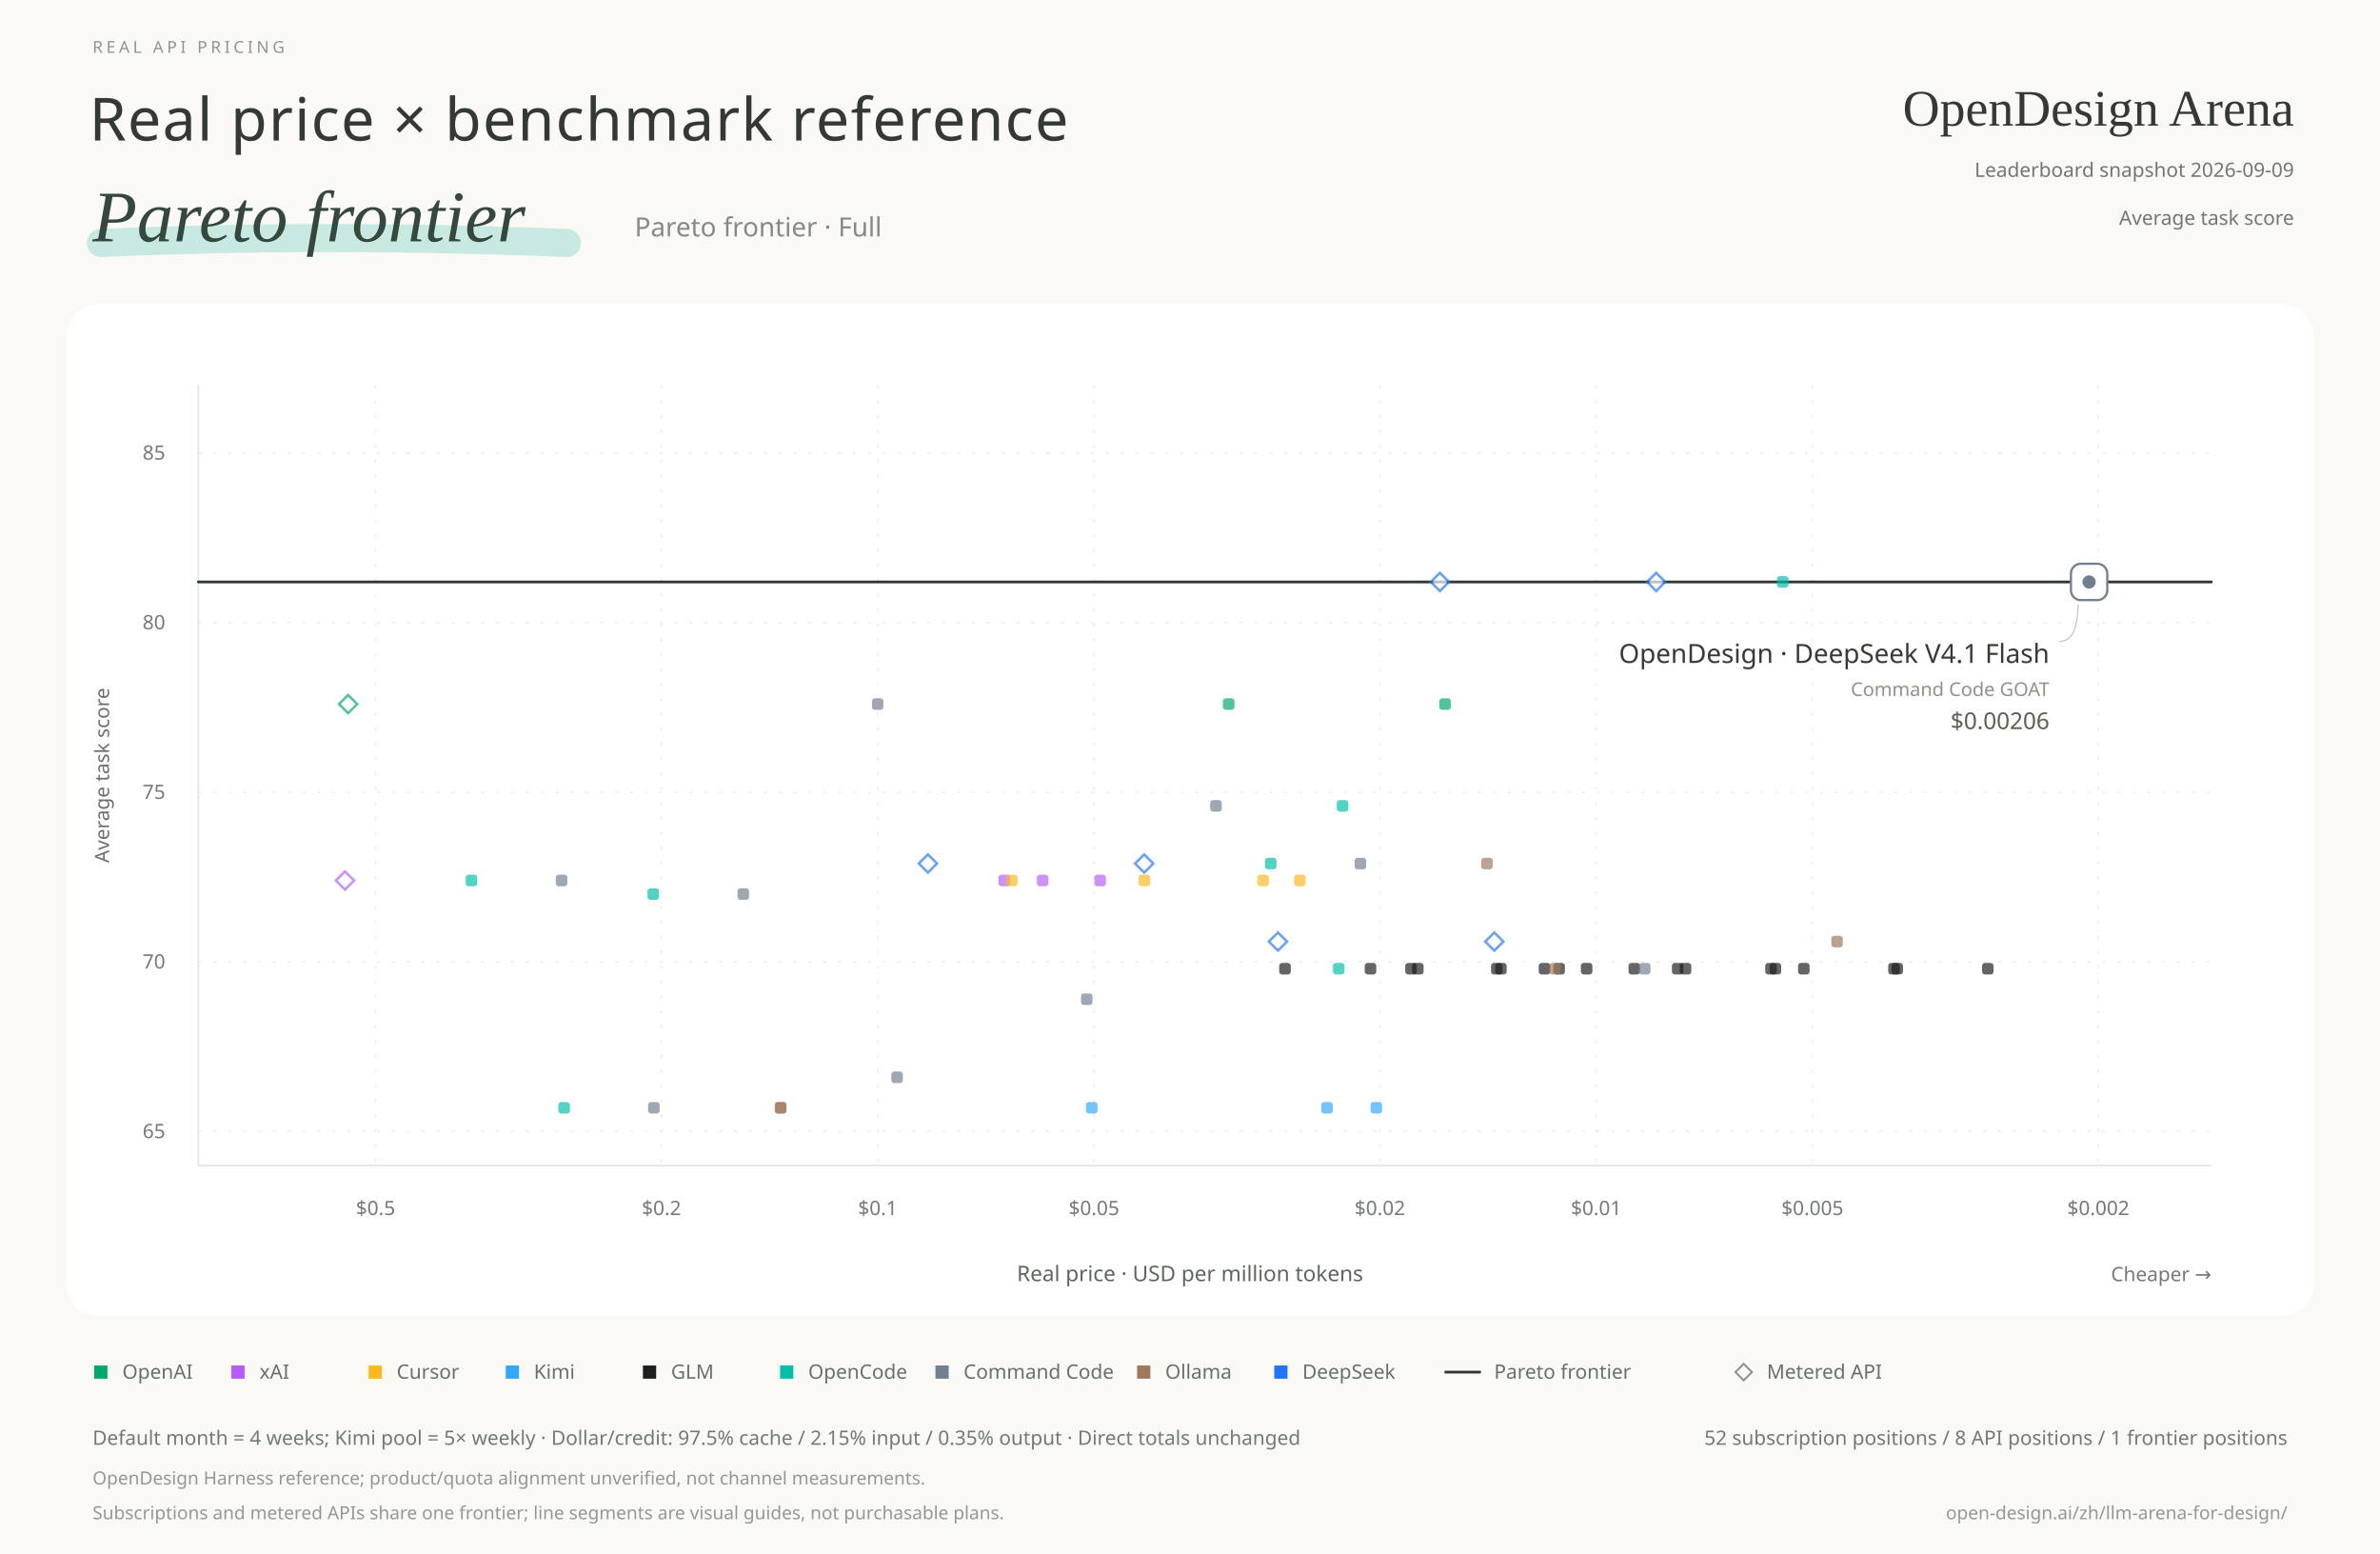
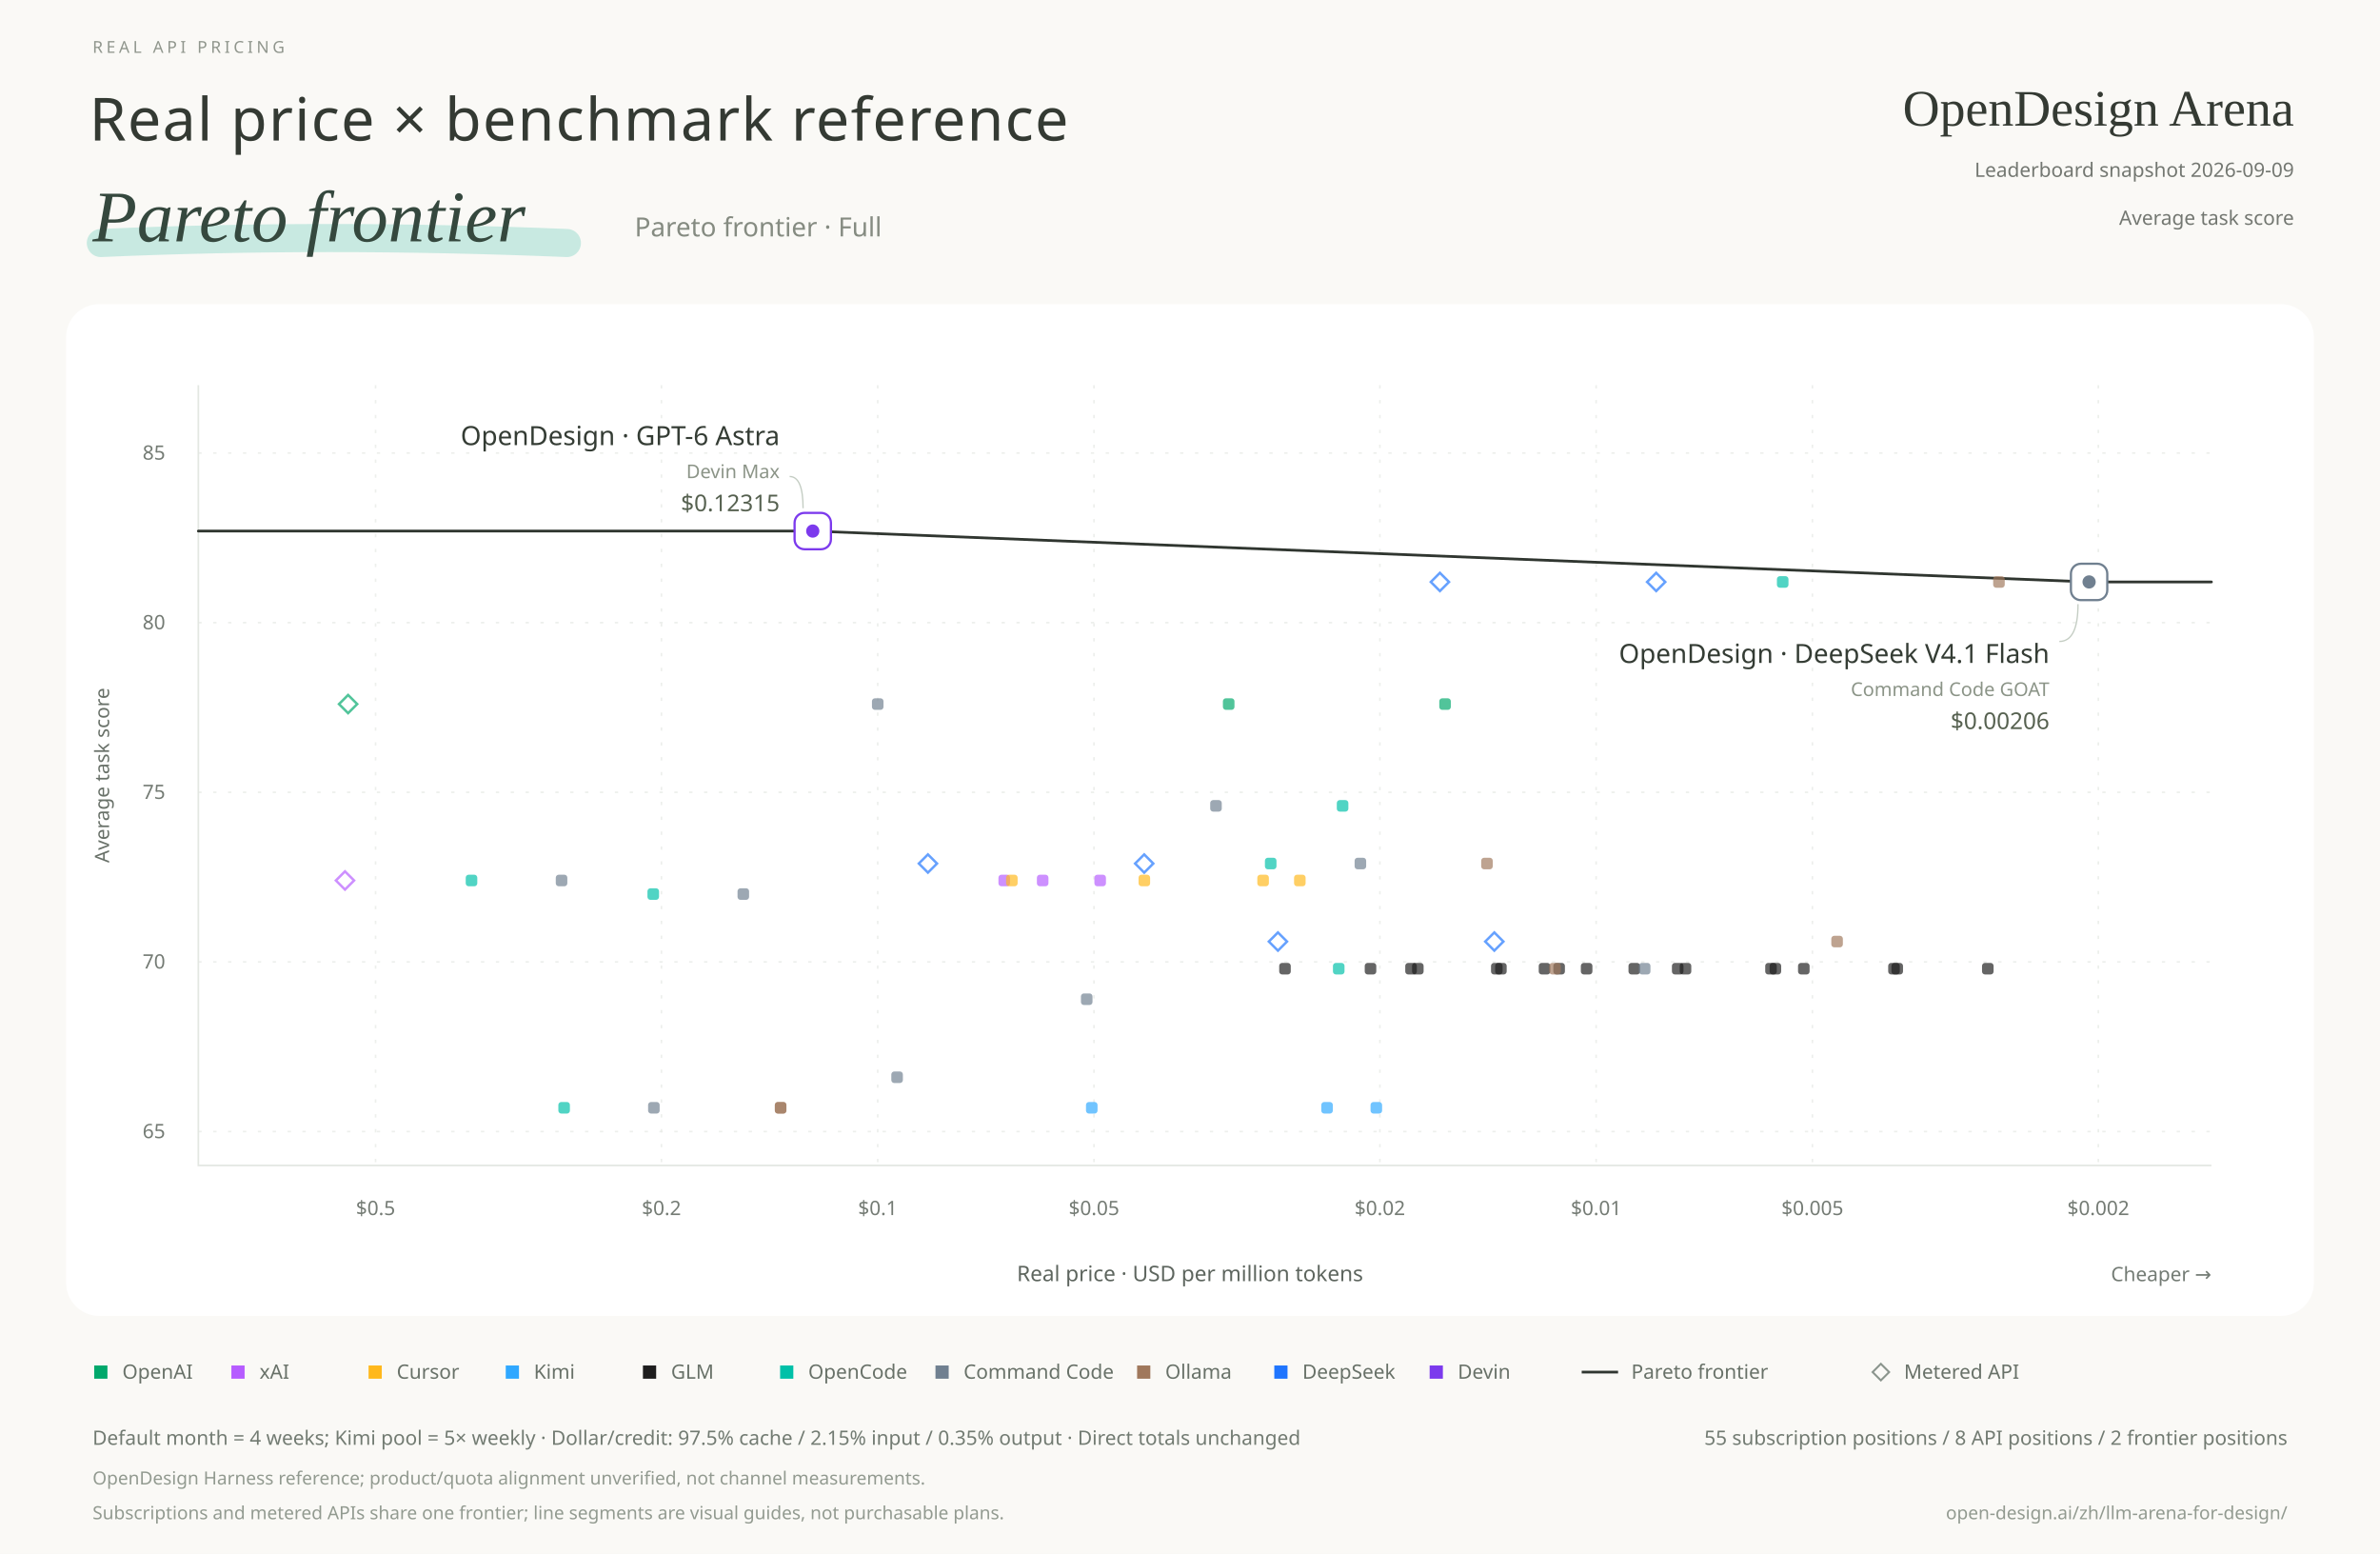
<svg xmlns="http://www.w3.org/2000/svg" width="1440" height="940" viewBox="0 0 1440 940" role="img" aria-labelledby="title desc">
  <style>text{font-family:"Microsoft YaHei","Segoe UI",sans-serif} .serif{font-family:"Times New Roman",serif} .number{font-family:"Segoe UI",sans-serif;font-variant-numeric:tabular-nums} .label-name{paint-order:stroke;stroke:#fff;stroke-width:5px;stroke-linejoin:round} .point:hover{opacity:1}</style>
  <rect width="1440" height="940" fill="#FAF9F6" />
  <text x="56.000" y="32.000" font-size="10" fill="#90968D" text-anchor="start" font-weight="400" letter-spacing="2.1">REAL API PRICING</text>
  <text x="54.000" y="85.000" font-size="36" fill="#343A33" text-anchor="start" font-weight="300" letter-spacing=".8">Real price × benchmark reference</text>
  <path d="M61 147 Q197 141 343 147" stroke="#9FDDD0" stroke-width="17" stroke-linecap="round" opacity=".55" fill="none" />
  <text x="56.000" y="146.000" font-size="44" fill="#35483E" text-anchor="start" font-weight="400" class="serif" font-style="italic">Pareto frontier</text>
  <text x="384.000" y="143.000" font-size="16" fill="#858B81" text-anchor="start" font-weight="300">Pareto frontier · Full</text>
  <text x="1388.000" y="76.000" font-size="31" fill="#343A33" text-anchor="end" font-weight="400" class="serif">OpenDesign Arena</text>
  <text x="1388.000" y="107.000" font-size="12" fill="#737771" text-anchor="end" font-weight="400">Leaderboard snapshot  2026-09-09</text>
  <text x="1388.000" y="136.000" font-size="12" fill="#737771" text-anchor="end" font-weight="400">Average task score</text>
  <rect x="40" y="184" width="1360" height="612" rx="20" fill="#FFFFFF" />
  <path d="M1269.571 233V705" stroke="#E8EBE7" stroke-dasharray="2 7" opacity=".8" />
  <text x="1269.571" y="735.000" font-size="12" fill="#747B74" text-anchor="middle" font-weight="400" class="number">$0.002</text>
  <path d="M1096.594 233V705" stroke="#E8EBE7" stroke-dasharray="2 7" opacity=".8" />
  <text x="1096.594" y="735.000" font-size="12" fill="#747B74" text-anchor="middle" font-weight="400" class="number">$0.005</text>
  <path d="M965.742 233V705" stroke="#E8EBE7" stroke-dasharray="2 7" opacity=".8" />
  <text x="965.742" y="735.000" font-size="12" fill="#747B74" text-anchor="middle" font-weight="400" class="number">$0.01</text>
  <path d="M834.890 233V705" stroke="#E8EBE7" stroke-dasharray="2 7" opacity=".8" />
  <text x="834.890" y="735.000" font-size="12" fill="#747B74" text-anchor="middle" font-weight="400" class="number">$0.02</text>
  <path d="M661.914 233V705" stroke="#E8EBE7" stroke-dasharray="2 7" opacity=".8" />
  <text x="661.914" y="735.000" font-size="12" fill="#747B74" text-anchor="middle" font-weight="400" class="number">$0.05</text>
  <path d="M531.062 233V705" stroke="#E8EBE7" stroke-dasharray="2 7" opacity=".8" />
  <text x="531.062" y="735.000" font-size="12" fill="#747B74" text-anchor="middle" font-weight="400" class="number">$0.1</text>
  <path d="M400.210 233V705" stroke="#E8EBE7" stroke-dasharray="2 7" opacity=".8" />
  <text x="400.210" y="735.000" font-size="12" fill="#747B74" text-anchor="middle" font-weight="400" class="number">$0.2</text>
  <path d="M227.234 233V705" stroke="#E8EBE7" stroke-dasharray="2 7" opacity=".8" />
  <text x="227.234" y="735.000" font-size="12" fill="#747B74" text-anchor="middle" font-weight="400" class="number">$0.5</text>
  <path d="M120 684.478H1338" stroke="#E8EBE7" stroke-dasharray="2 7" opacity=".8" />
  <text x="100.000" y="688.478" font-size="12" fill="#747B74" text-anchor="end" font-weight="400" class="number">65</text>
  <path d="M120 581.870H1338" stroke="#E8EBE7" stroke-dasharray="2 7" opacity=".8" />
  <text x="100.000" y="585.870" font-size="12" fill="#747B74" text-anchor="end" font-weight="400" class="number">70</text>
  <path d="M120 479.261H1338" stroke="#E8EBE7" stroke-dasharray="2 7" opacity=".8" />
  <text x="100.000" y="483.261" font-size="12" fill="#747B74" text-anchor="end" font-weight="400" class="number">75</text>
  <path d="M120 376.652H1338" stroke="#E8EBE7" stroke-dasharray="2 7" opacity=".8" />
  <text x="100.000" y="380.652" font-size="12" fill="#747B74" text-anchor="end" font-weight="400" class="number">80</text>
  <path d="M120 274.043H1338" stroke="#E8EBE7" stroke-dasharray="2 7" opacity=".8" />
  <text x="100.000" y="278.043" font-size="12" fill="#747B74" text-anchor="end" font-weight="400" class="number">85</text>
  <path d="M120 233V705H1338" fill="none" stroke="#E3E7E2" />
  <text x="66.000" y="469.000" font-size="12" fill="#697169" text-anchor="middle" font-weight="400" transform="rotate(-90 66 469.0)">Average task score</text>
  <text x="720.000" y="775.000" font-size="13" fill="#5D655E" text-anchor="middle" font-weight="400">Real price · USD per million tokens</text>
  <text x="1338.000" y="775.000" font-size="12" fill="#737B74" text-anchor="end" font-weight="400">Cheaper →</text>
-   <path id="frontier" d="M120.000,352.026 L1263.991,352.026 L1338.000,352.026" fill="none" stroke="#303630" stroke-width="1.65" stroke-linecap="round" stroke-linejoin="round" />
+   <path id="frontier" d="M120.000,321.243 L491.752,321.243 L1263.991,352.026 L1338.000,352.026" fill="none" stroke="#303630" stroke-width="1.65" stroke-linecap="round" stroke-linejoin="round" />
  <g class="point" data-billing="subscription" data-frontier="false" data-price="0.03247" data-score="77.6" data-x="743.411" data-y="425.904" transform="translate(743.411 425.904)">
    <rect x="-3.5" y="-3.5" width="7" height="7" rx="1.8" fill="#00A86B" opacity=".68" />
  </g>
  <g class="point" data-billing="subscription" data-frontier="false" data-price="0.01623" data-score="77.6" data-x="874.321" data-y="425.904" transform="translate(874.321 425.904)">
    <rect x="-3.5" y="-3.5" width="7" height="7" rx="1.8" fill="#00A86B" opacity=".68" />
+   </g>
+   <g class="point" data-billing="subscription" data-frontier="false" data-price="0.12579" data-score="82.7" data-x="487.748" data-y="321.243" transform="translate(487.748 321.243)">
+     <rect x="-3.5" y="-3.5" width="7" height="7" rx="1.8" fill="#00A86B" opacity=".68" />
+   </g>
+   <g class="point" data-billing="subscription" data-frontier="true" data-price="0.12315" data-score="82.7" data-x="491.752" data-y="321.243" transform="translate(491.752 321.243)">
+     <rect x="-11" y="-11" width="22" height="22" rx="6" fill="#FFF" stroke="#7C3AED" stroke-width="1.35" />
+     <circle r="4" fill="#7C3AED" />
  </g>
  <g class="point" data-billing="subscription" data-frontier="false" data-price="0.05894" data-score="72.4" data-x="630.860" data-y="532.617" transform="translate(630.860 532.617)">
    <rect x="-3.5" y="-3.5" width="7" height="7" rx="1.8" fill="#B65CFF" opacity=".68" />
  </g>
  <g class="point" data-billing="subscription" data-frontier="false" data-price="0.04902" data-score="72.4" data-x="665.651" data-y="532.617" transform="translate(665.651 532.617)">
    <rect x="-3.5" y="-3.5" width="7" height="7" rx="1.8" fill="#B65CFF" opacity=".68" />
  </g>
  <g class="point" data-billing="subscription" data-frontier="false" data-price="0.06667" data-score="72.4" data-x="607.596" data-y="532.617" transform="translate(607.596 532.617)">
    <rect x="-3.5" y="-3.5" width="7" height="7" rx="1.8" fill="#B65CFF" opacity=".68" />
  </g>
  <g class="point" data-billing="subscription" data-frontier="false" data-price="0.02585" data-score="72.4" data-x="786.454" data-y="532.617" transform="translate(786.454 532.617)">
    <rect x="-3.5" y="-3.5" width="7" height="7" rx="1.8" fill="#FFB81C" opacity=".68" />
  </g>
  <g class="point" data-billing="subscription" data-frontier="false" data-price="0.06506" data-score="72.4" data-x="612.211" data-y="532.617" transform="translate(612.211 532.617)">
    <rect x="-3.5" y="-3.5" width="7" height="7" rx="1.8" fill="#FFB81C" opacity=".68" />
  </g>
  <g class="point" data-billing="subscription" data-frontier="false" data-price="0.04255" data-score="72.4" data-x="692.372" data-y="532.617" transform="translate(692.372 532.617)">
    <rect x="-3.5" y="-3.5" width="7" height="7" rx="1.8" fill="#FFB81C" opacity=".68" />
  </g>
  <g class="point" data-billing="subscription" data-frontier="false" data-price="0.02908" data-score="72.4" data-x="764.227" data-y="532.617" transform="translate(764.227 532.617)">
    <rect x="-3.5" y="-3.5" width="7" height="7" rx="1.8" fill="#FFB81C" opacity=".68" />
  </g>
  <g class="point" data-billing="subscription" data-frontier="false" data-price="0.02023" data-score="65.7" data-x="832.732" data-y="670.113" transform="translate(832.732 670.113)">
    <rect x="-3.5" y="-3.5" width="7" height="7" rx="1.8" fill="#2FA8FF" opacity=".68" />
  </g>
  <g class="point" data-billing="subscription" data-frontier="false" data-price="0.05036" data-score="65.7" data-x="660.560" data-y="670.113" transform="translate(660.560 670.113)">
    <rect x="-3.5" y="-3.5" width="7" height="7" rx="1.8" fill="#2FA8FF" opacity=".68" />
  </g>
  <g class="point" data-billing="subscription" data-frontier="false" data-price="0.02369" data-score="65.7" data-x="802.926" data-y="670.113" transform="translate(802.926 670.113)">
    <rect x="-3.5" y="-3.5" width="7" height="7" rx="1.8" fill="#2FA8FF" opacity=".68" />
  </g>
  <g class="point" data-billing="subscription" data-frontier="false" data-price="0.02711" data-score="69.8" data-x="777.469" data-y="585.974" transform="translate(777.469 585.974)">
    <rect x="-3.5" y="-3.5" width="7" height="7" rx="1.8" fill="#1E1E1E" opacity=".68" />
  </g>
  <g class="point" data-billing="subscription" data-frontier="false" data-price="0.0181" data-score="69.8" data-x="853.734" data-y="585.974" transform="translate(853.734 585.974)">
    <rect x="-3.5" y="-3.5" width="7" height="7" rx="1.8" fill="#1E1E1E" opacity=".68" />
  </g>
  <g class="point" data-billing="subscription" data-frontier="false" data-price="0.01357" data-score="69.8" data-x="908.112" data-y="585.974" transform="translate(908.112 585.974)">
    <rect x="-3.5" y="-3.5" width="7" height="7" rx="1.8" fill="#1E1E1E" opacity=".68" />
  </g>
  <g class="point" data-billing="subscription" data-frontier="false" data-price="0.01126" data-score="69.8" data-x="943.340" data-y="585.974" transform="translate(943.340 585.974)">
    <rect x="-3.5" y="-3.5" width="7" height="7" rx="1.8" fill="#1E1E1E" opacity=".68" />
  </g>
  <g class="point" data-billing="subscription" data-frontier="false" data-price="0.00751" data-score="69.8" data-x="1019.799" data-y="585.974" transform="translate(1019.799 585.974)">
    <rect x="-3.5" y="-3.5" width="7" height="7" rx="1.8" fill="#1E1E1E" opacity=".68" />
  </g>
  <g class="point" data-billing="subscription" data-frontier="false" data-price="0.00563" data-score="69.8" data-x="1074.191" data-y="585.974" transform="translate(1074.191 585.974)">
    <rect x="-3.5" y="-3.5" width="7" height="7" rx="1.8" fill="#1E1E1E" opacity=".68" />
  </g>
  <g class="point" data-billing="subscription" data-frontier="false" data-price="0.02061" data-score="69.8" data-x="829.219" data-y="585.974" transform="translate(829.219 585.974)">
    <rect x="-3.5" y="-3.5" width="7" height="7" rx="1.8" fill="#1E1E1E" opacity=".68" />
  </g>
  <g class="point" data-billing="subscription" data-frontier="false" data-price="0.01375" data-score="69.8" data-x="905.625" data-y="585.974" transform="translate(905.625 585.974)">
    <rect x="-3.5" y="-3.5" width="7" height="7" rx="1.8" fill="#1E1E1E" opacity=".68" />
  </g>
  <g class="point" data-billing="subscription" data-frontier="false" data-price="0.01031" data-score="69.8" data-x="959.979" data-y="585.974" transform="translate(959.979 585.974)">
    <rect x="-3.5" y="-3.5" width="7" height="7" rx="1.8" fill="#1E1E1E" opacity=".68" />
  </g>
  <g class="point" data-billing="subscription" data-frontier="false" data-price="0.00571" data-score="69.8" data-x="1071.528" data-y="585.974" transform="translate(1071.528 585.974)">
    <rect x="-3.5" y="-3.5" width="7" height="7" rx="1.8" fill="#1E1E1E" opacity=".68" />
  </g>
  <g class="point" data-billing="subscription" data-frontier="false" data-price="0.00381" data-score="69.8" data-x="1147.906" data-y="585.974" transform="translate(1147.906 585.974)">
    <rect x="-3.5" y="-3.5" width="7" height="7" rx="1.8" fill="#1E1E1E" opacity=".68" />
  </g>
  <g class="point" data-billing="subscription" data-frontier="false" data-price="0.00285" data-score="69.8" data-x="1202.710" data-y="585.974" transform="translate(1202.710 585.974)">
    <rect x="-3.5" y="-3.5" width="7" height="7" rx="1.8" fill="#1E1E1E" opacity=".68" />
  </g>
  <g class="point" data-billing="subscription" data-frontier="false" data-price="0.01771" data-score="69.8" data-x="857.847" data-y="585.974" transform="translate(857.847 585.974)">
    <rect x="-3.5" y="-3.5" width="7" height="7" rx="1.8" fill="#1E1E1E" opacity=".68" />
  </g>
  <g class="point" data-billing="subscription" data-frontier="false" data-price="0.0118" data-score="69.8" data-x="934.497" data-y="585.974" transform="translate(934.497 585.974)">
    <rect x="-3.5" y="-3.5" width="7" height="7" rx="1.8" fill="#1E1E1E" opacity=".68" />
  </g>
  <g class="point" data-billing="subscription" data-frontier="false" data-price="0.00885" data-score="69.8" data-x="988.805" data-y="585.974" transform="translate(988.805 585.974)">
    <rect x="-3.5" y="-3.5" width="7" height="7" rx="1.8" fill="#1E1E1E" opacity=".68" />
  </g>
  <g class="point" data-billing="subscription" data-frontier="false" data-price="0.0077" data-score="69.8" data-x="1015.083" data-y="585.974" transform="translate(1015.083 585.974)">
    <rect x="-3.5" y="-3.5" width="7" height="7" rx="1.8" fill="#1E1E1E" opacity=".68" />
  </g>
  <g class="point" data-billing="subscription" data-frontier="false" data-price="0.00514" data-score="69.8" data-x="1091.381" data-y="585.974" transform="translate(1091.381 585.974)">
    <rect x="-3.5" y="-3.5" width="7" height="7" rx="1.8" fill="#1E1E1E" opacity=".68" />
  </g>
  <g class="point" data-billing="subscription" data-frontier="false" data-price="0.00385" data-score="69.8" data-x="1145.934" data-y="585.974" transform="translate(1145.934 585.974)">
    <rect x="-3.5" y="-3.5" width="7" height="7" rx="1.8" fill="#1E1E1E" opacity=".68" />
  </g>
  <g class="point" data-billing="subscription" data-frontier="false" data-price="0.36765" data-score="72.4" data-x="285.279" data-y="532.617" transform="translate(285.279 532.617)">
    <rect x="-3.5" y="-3.5" width="7" height="7" rx="1.8" fill="#00C0A8" opacity=".68" />
  </g>
  <g class="point" data-billing="subscription" data-frontier="false" data-price="0.02282" data-score="69.8" data-x="809.990" data-y="585.974" transform="translate(809.990 585.974)">
    <rect x="-3.5" y="-3.5" width="7" height="7" rx="1.8" fill="#00C0A8" opacity=".68" />
  </g>
  <g class="point" data-billing="subscription" data-frontier="false" data-price="0.27322" data-score="65.7" data-x="341.319" data-y="670.113" transform="translate(341.319 670.113)">
    <rect x="-3.5" y="-3.5" width="7" height="7" rx="1.8" fill="#00C0A8" opacity=".68" />
  </g>
  <g class="point" data-billing="subscription" data-frontier="false" data-price="0.20534" data-score="72" data-x="395.236" data-y="540.826" transform="translate(395.236 540.826)">
    <rect x="-3.5" y="-3.5" width="7" height="7" rx="1.8" fill="#00C0A8" opacity=".68" />
  </g>
  <g class="point" data-billing="subscription" data-frontier="false" data-price="0.0055" data-score="81.2" data-x="1078.601" data-y="352.026" transform="translate(1078.601 352.026)">
    <rect x="-3.5" y="-3.5" width="7" height="7" rx="1.8" fill="#00C0A8" opacity=".68" />
  </g>
  <g class="point" data-billing="subscription" data-frontier="false" data-price="0.02838" data-score="72.9" data-x="768.827" data-y="522.357" transform="translate(768.827 522.357)">
    <rect x="-3.5" y="-3.5" width="7" height="7" rx="1.8" fill="#00C0A8" opacity=".68" />
  </g>
  <g class="point" data-billing="subscription" data-frontier="false" data-price="0.02254" data-score="74.6" data-x="812.320" data-y="487.470" transform="translate(812.320 487.470)">
    <rect x="-3.5" y="-3.5" width="7" height="7" rx="1.8" fill="#00C0A8" opacity=".68" />
  </g>
  <g class="point" data-billing="subscription" data-frontier="false" data-price="0.1" data-score="77.6" data-x="531.062" data-y="425.904" transform="translate(531.062 425.904)">
    <rect x="-3.5" y="-3.5" width="7" height="7" rx="1.8" fill="#708090" opacity=".68" />
  </g>
  <g class="point" data-billing="subscription" data-frontier="true" data-price="0.00206" data-score="81.2" data-x="1263.991" data-y="352.026" transform="translate(1263.991 352.026)">
    <rect x="-11" y="-11" width="22" height="22" rx="6" fill="#FFF" stroke="#708090" stroke-width="1.35" />
    <circle r="4" fill="#708090" />
  </g>
  <g class="point" data-billing="subscription" data-frontier="false" data-price="0.00856" data-score="69.8" data-x="995.095" data-y="585.974" transform="translate(995.095 585.974)">
    <rect x="-3.5" y="-3.5" width="7" height="7" rx="1.8" fill="#708090" opacity=".68" />
  </g>
  <g class="point" data-billing="subscription" data-frontier="false" data-price="0.05118" data-score="68.9" data-x="657.510" data-y="604.443" transform="translate(657.510 604.443)">
    <rect x="-3.5" y="-3.5" width="7" height="7" rx="1.8" fill="#708090" opacity=".68" />
  </g>
  <g class="point" data-billing="subscription" data-frontier="false" data-price="0.02129" data-score="72.9" data-x="823.091" data-y="522.357" transform="translate(823.091 522.357)">
    <rect x="-3.5" y="-3.5" width="7" height="7" rx="1.8" fill="#708090" opacity=".68" />
  </g>
  <g class="point" data-billing="subscription" data-frontier="false" data-price="0.15385" data-score="72" data-x="449.734" data-y="540.826" transform="translate(449.734 540.826)">
    <rect x="-3.5" y="-3.5" width="7" height="7" rx="1.8" fill="#708090" opacity=".68" />
  </g>
  <g class="point" data-billing="subscription" data-frontier="false" data-price="0.03382" data-score="74.6" data-x="735.721" data-y="487.470" transform="translate(735.721 487.470)">
    <rect x="-3.5" y="-3.5" width="7" height="7" rx="1.8" fill="#708090" opacity=".68" />
  </g>
  <g class="point" data-billing="subscription" data-frontier="false" data-price="0.09398" data-score="66.6" data-x="542.783" data-y="651.643" transform="translate(542.783 651.643)">
    <rect x="-3.5" y="-3.5" width="7" height="7" rx="1.8" fill="#708090" opacity=".68" />
  </g>
  <g class="point" data-billing="subscription" data-frontier="false" data-price="0.20492" data-score="65.7" data-x="395.623" data-y="670.113" transform="translate(395.623 670.113)">
    <rect x="-3.5" y="-3.5" width="7" height="7" rx="1.8" fill="#708090" opacity=".68" />
  </g>
  <g class="point" data-billing="subscription" data-frontier="false" data-price="0.27548" data-score="72.4" data-x="339.764" data-y="532.617" transform="translate(339.764 532.617)">
    <rect x="-3.5" y="-3.5" width="7" height="7" rx="1.8" fill="#708090" opacity=".68" />
  </g>
+   <g class="point" data-billing="subscription" data-frontier="false" data-price="0.00275" data-score="81.2" data-x="1209.453" data-y="352.026" transform="translate(1209.453 352.026)">
+     <rect x="-3.5" y="-3.5" width="7" height="7" rx="1.8" fill="#A0785C" opacity=".68" />
+   </g>
  <g class="point" data-billing="subscription" data-frontier="false" data-price="0.00462" data-score="70.6" data-x="1111.516" data-y="569.557" transform="translate(1111.516 569.557)">
    <rect x="-3.5" y="-3.5" width="7" height="7" rx="1.8" fill="#A0785C" opacity=".68" />
  </g>
  <g class="point" data-billing="subscription" data-frontier="false" data-price="0.01419" data-score="72.9" data-x="899.679" data-y="522.357" transform="translate(899.679 522.357)">
    <rect x="-3.5" y="-3.5" width="7" height="7" rx="1.8" fill="#A0785C" opacity=".68" />
  </g>
  <g class="point" data-billing="subscription" data-frontier="false" data-price="0.01141" data-score="69.8" data-x="940.841" data-y="585.974" transform="translate(940.841 585.974)">
    <rect x="-3.5" y="-3.5" width="7" height="7" rx="1.8" fill="#A0785C" opacity=".68" />
  </g>
  <g class="point" data-billing="subscription" data-frontier="false" data-price="0.13652" data-score="65.7" data-x="472.295" data-y="670.113" transform="translate(472.295 670.113)">
    <rect x="-3.5" y="-3.5" width="7" height="7" rx="1.8" fill="#A0785C" opacity=".68" />
  </g>
  <g class="point" data-billing="subscription" data-frontier="false" data-price="0.1365" data-score="65.7" data-x="472.323" data-y="670.113" transform="translate(472.323 670.113)">
    <rect x="-3.5" y="-3.5" width="7" height="7" rx="1.8" fill="#A0785C" opacity=".68" />
  </g>
  <g class="point" data-billing="metered" data-frontier="false" data-price="0.00825" data-score="81.2" data-x="1002.058" data-y="352.026" transform="translate(1002.058 352.026)">
    <path d="M0 -5.5L5.5 0 0 5.5 -5.5 0Z" fill="white" stroke="#1F75FE" stroke-width="1.5" opacity=".68" />
  </g>
  <g class="point" data-billing="metered" data-frontier="false" data-price="0.0165" data-score="81.2" data-x="871.206" data-y="352.026" transform="translate(871.206 352.026)">
    <path d="M0 -5.5L5.5 0 0 5.5 -5.5 0Z" fill="white" stroke="#1F75FE" stroke-width="1.5" opacity=".68" />
  </g>
  <g class="point" data-billing="metered" data-frontier="false" data-price="0.01386" data-score="70.6" data-x="904.121" data-y="569.557" transform="translate(904.121 569.557)">
    <path d="M0 -5.5L5.5 0 0 5.5 -5.5 0Z" fill="white" stroke="#1F75FE" stroke-width="1.5" opacity=".68" />
  </g>
  <g class="point" data-billing="metered" data-frontier="false" data-price="0.02773" data-score="70.6" data-x="773.201" data-y="569.557" transform="translate(773.201 569.557)">
    <path d="M0 -5.5L5.5 0 0 5.5 -5.5 0Z" fill="white" stroke="#1F75FE" stroke-width="1.5" opacity=".68" />
  </g>
  <g class="point" data-billing="metered" data-frontier="false" data-price="0.04257" data-score="72.9" data-x="692.283" data-y="522.357" transform="translate(692.283 522.357)">
    <path d="M0 -5.5L5.5 0 0 5.5 -5.5 0Z" fill="white" stroke="#1F75FE" stroke-width="1.5" opacity=".68" />
  </g>
  <g class="point" data-billing="metered" data-frontier="false" data-price="0.08514" data-score="72.9" data-x="561.432" data-y="522.357" transform="translate(561.432 522.357)">
    <path d="M0 -5.5L5.5 0 0 5.5 -5.5 0Z" fill="white" stroke="#1F75FE" stroke-width="1.5" opacity=".68" />
  </g>
  <g class="point" data-billing="metered" data-frontier="false" data-price="0.546" data-score="77.6" data-x="210.619" data-y="425.904" transform="translate(210.619 425.904)">
    <path d="M0 -5.5L5.5 0 0 5.5 -5.5 0Z" fill="white" stroke="#00A86B" stroke-width="1.5" opacity=".68" />
  </g>
  <g class="point" data-billing="metered" data-frontier="false" data-price="0.5515" data-score="72.4" data-x="208.727" data-y="532.617" transform="translate(208.727 532.617)">
    <path d="M0 -5.5L5.5 0 0 5.5 -5.5 0Z" fill="white" stroke="#B65CFF" stroke-width="1.5" opacity=".68" />
+   </g>
+   <g class="front-label" data-model="gpt-6-astra">
+     <path d="M485.894,307.435Q485.894,288.243 477.752,288.243" stroke="#C4CDC3" stroke-width=".8" fill="none" />
+     <text x="471.752" y="269.243" font-size="16" fill="#343C34" text-anchor="end" font-weight="400" class="label-name">OpenDesign · GPT-6 Astra</text>
+     <text x="471.752" y="289.243" font-size="11.5" fill="#8B9487" text-anchor="end" font-weight="400">Devin Max</text>
+     <text x="471.752" y="309.243" font-size="14" fill="#566150" text-anchor="end" font-weight="400" class="number">$0.12315</text>
  </g>
  <g class="front-label" data-model="deepseek-v4.1-flash">
    <path d="M1257.282,365.442Q1257.282,388.026 1245.991,388.026" stroke="#C4CDC3" stroke-width=".8" fill="none" />
    <text x="1239.991" y="401.026" font-size="16" fill="#343C34" text-anchor="end" font-weight="400" class="label-name">OpenDesign · DeepSeek V4.1 Flash</text>
    <text x="1239.991" y="421.026" font-size="11.5" fill="#8B9487" text-anchor="end" font-weight="400">Command Code GOAT</text>
    <text x="1239.991" y="441.026" font-size="14" fill="#566150" text-anchor="end" font-weight="400" class="number">$0.00206</text>
  </g>
  <rect x="57" y="826" width="8" height="8" fill="#00A86B" />
  <text x="74.000" y="834.000" font-size="12" fill="#687168" text-anchor="start" font-weight="400">OpenAI</text>
  <rect x="140" y="826" width="8" height="8" fill="#B65CFF" />
  <text x="157.000" y="834.000" font-size="12" fill="#687168" text-anchor="start" font-weight="400">xAI</text>
  <rect x="223" y="826" width="8" height="8" fill="#FFB81C" />
  <text x="240.000" y="834.000" font-size="12" fill="#687168" text-anchor="start" font-weight="400">Cursor</text>
  <rect x="306" y="826" width="8" height="8" fill="#2FA8FF" />
  <text x="323.000" y="834.000" font-size="12" fill="#687168" text-anchor="start" font-weight="400">Kimi</text>
  <rect x="389" y="826" width="8" height="8" fill="#1E1E1E" />
  <text x="406.000" y="834.000" font-size="12" fill="#687168" text-anchor="start" font-weight="400">GLM</text>
  <rect x="472" y="826" width="8" height="8" fill="#00C0A8" />
  <text x="489.000" y="834.000" font-size="12" fill="#687168" text-anchor="start" font-weight="400">OpenCode</text>
  <rect x="566" y="826" width="8" height="8" fill="#708090" />
  <text x="583.000" y="834.000" font-size="12" fill="#687168" text-anchor="start" font-weight="400">Command Code</text>
  <rect x="688" y="826" width="8" height="8" fill="#A0785C" />
  <text x="705.000" y="834.000" font-size="12" fill="#687168" text-anchor="start" font-weight="400">Ollama</text>
  <rect x="771" y="826" width="8" height="8" fill="#1F75FE" />
  <text x="788.000" y="834.000" font-size="12" fill="#687168" text-anchor="start" font-weight="400">DeepSeek</text>
-   <path d="M874 830h22" stroke="#303630" stroke-width="1.65" />
-   <text x="904.000" y="834.000" font-size="12" fill="#687168" text-anchor="start" font-weight="400">Pareto frontier</text>
-   <path d="M1055 825l5 5-5 5-5-5Z" fill="none" stroke="#8B958D" stroke-width="1.2" />
-   <text x="1069.000" y="834.000" font-size="12" fill="#687168" text-anchor="start" font-weight="400">Metered API</text>
+   <rect x="865" y="826" width="8" height="8" fill="#7C3AED" />
+   <text x="882.000" y="834.000" font-size="12" fill="#687168" text-anchor="start" font-weight="400">Devin</text>
+   <path d="M957 830h22" stroke="#303630" stroke-width="1.65" />
+   <text x="987.000" y="834.000" font-size="12" fill="#687168" text-anchor="start" font-weight="400">Pareto frontier</text>
+   <path d="M1138 825l5 5-5 5-5-5Z" fill="none" stroke="#8B958D" stroke-width="1.2" />
+   <text x="1152.000" y="834.000" font-size="12" fill="#687168" text-anchor="start" font-weight="400">Metered API</text>
  <text x="56.000" y="874.000" font-size="12" fill="#727B72" text-anchor="start" font-weight="400">Default month = 4 weeks; Kimi pool = 5× weekly · Dollar/credit: 97.5% cache / 2.15% input / 0.35% output · Direct totals unchanged</text>
-   <text x="1384.000" y="874.000" font-size="12" fill="#727B72" text-anchor="end" font-weight="400">52 subscription positions / 8 API positions / 1 frontier positions</text>
+   <text x="1384.000" y="874.000" font-size="12" fill="#727B72" text-anchor="end" font-weight="400">55 subscription positions / 8 API positions / 2 frontier positions</text>
  <text x="56.000" y="898.000" font-size="11" fill="#929A90" text-anchor="start" font-weight="400">OpenDesign Harness reference; product/quota alignment unverified, not channel measurements.</text>
  <text x="56.000" y="919.000" font-size="11" fill="#929A90" text-anchor="start" font-weight="400">Subscriptions and metered APIs share one frontier; line segments are visual guides, not purchasable plans.</text>
  <text x="1384.000" y="919.000" font-size="11" fill="#929A90" text-anchor="end" font-weight="400">open-design.ai/zh/llm-arena-for-design/</text>
</svg>
